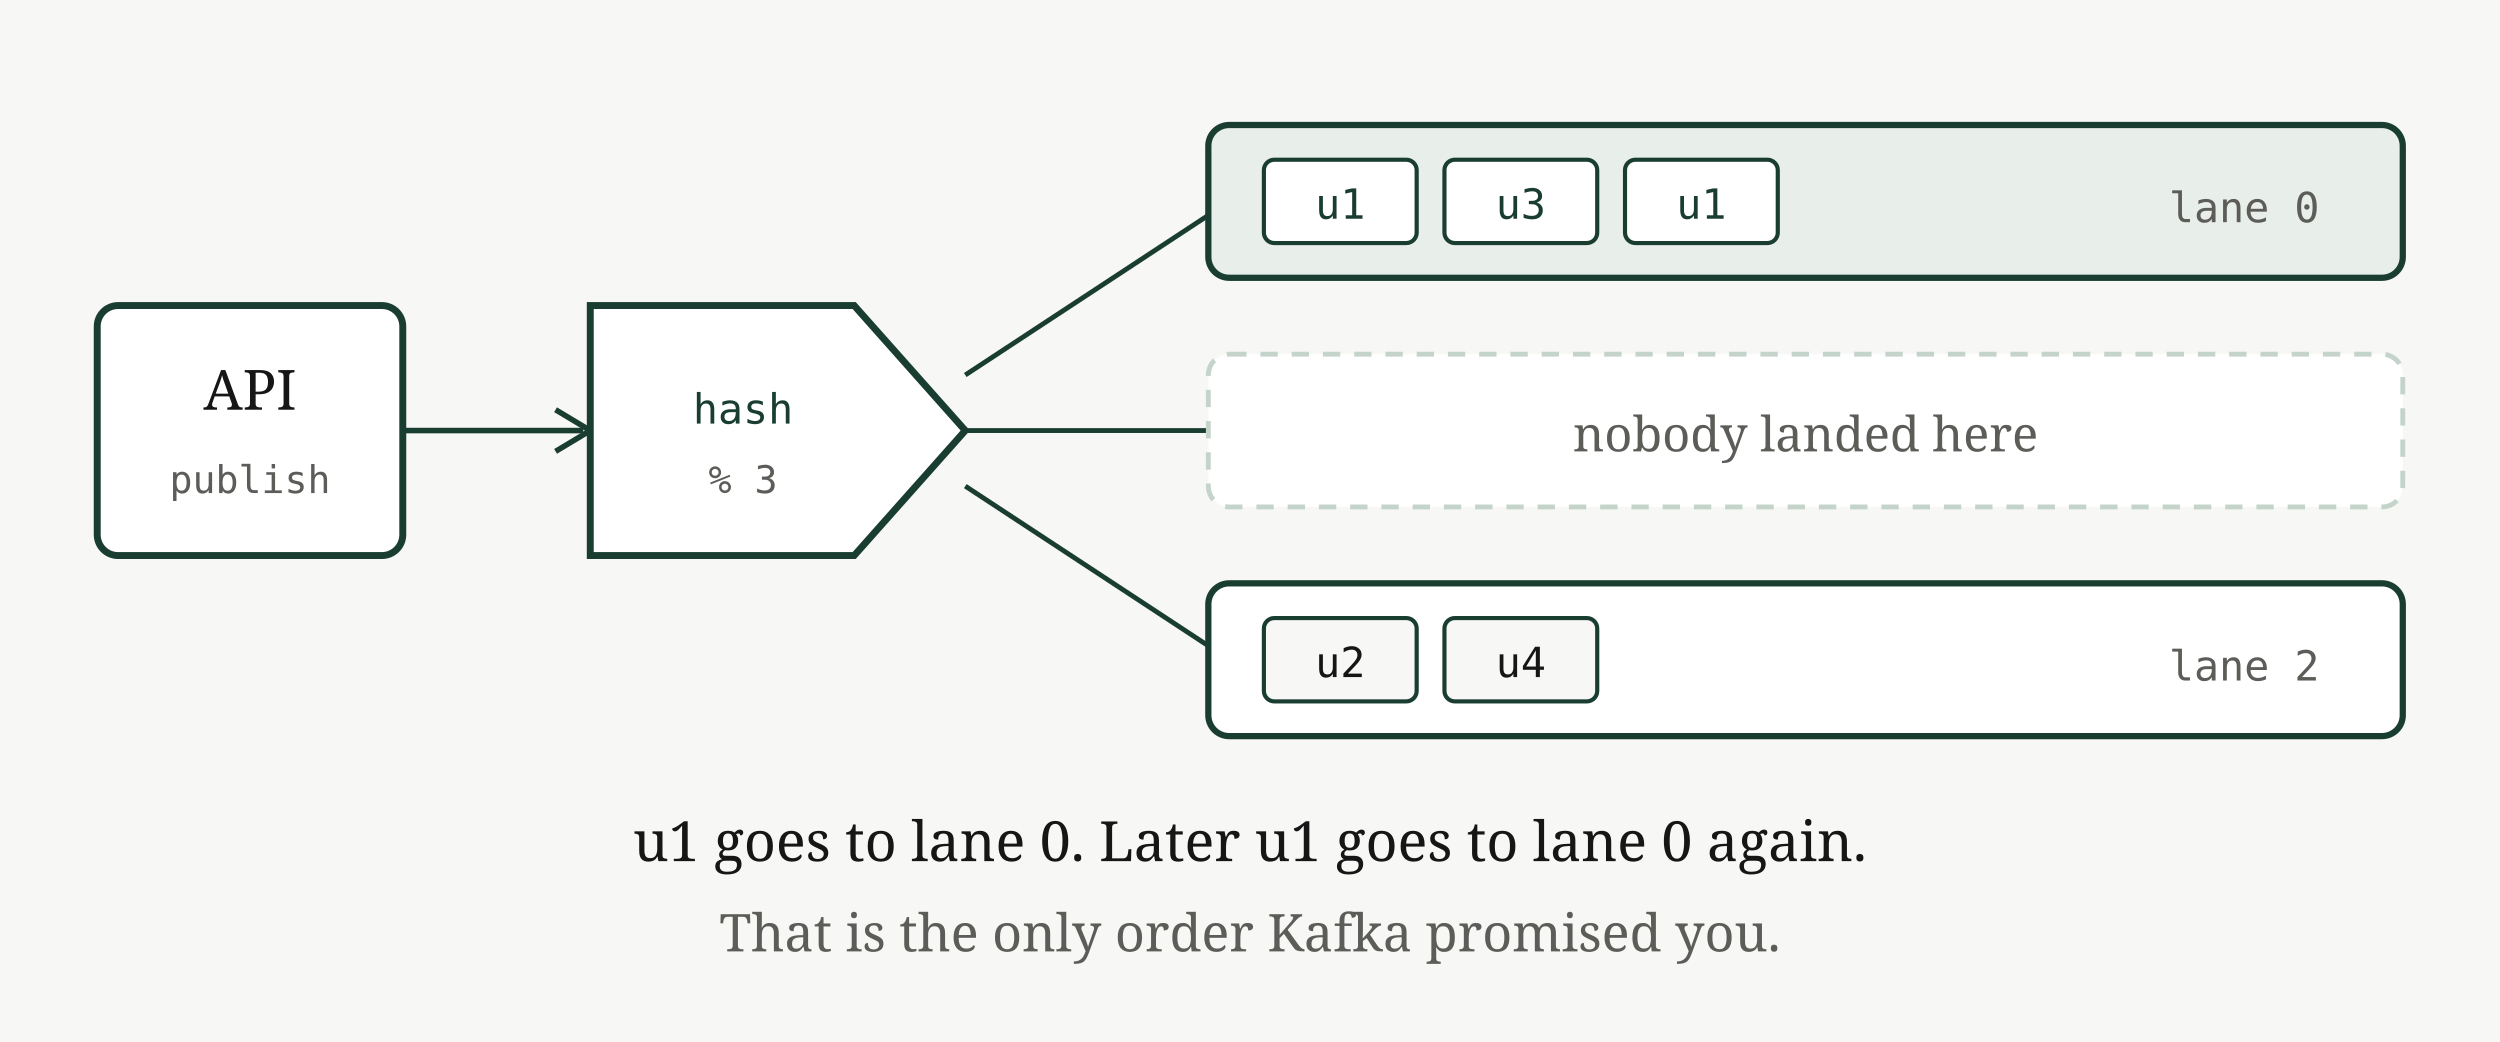
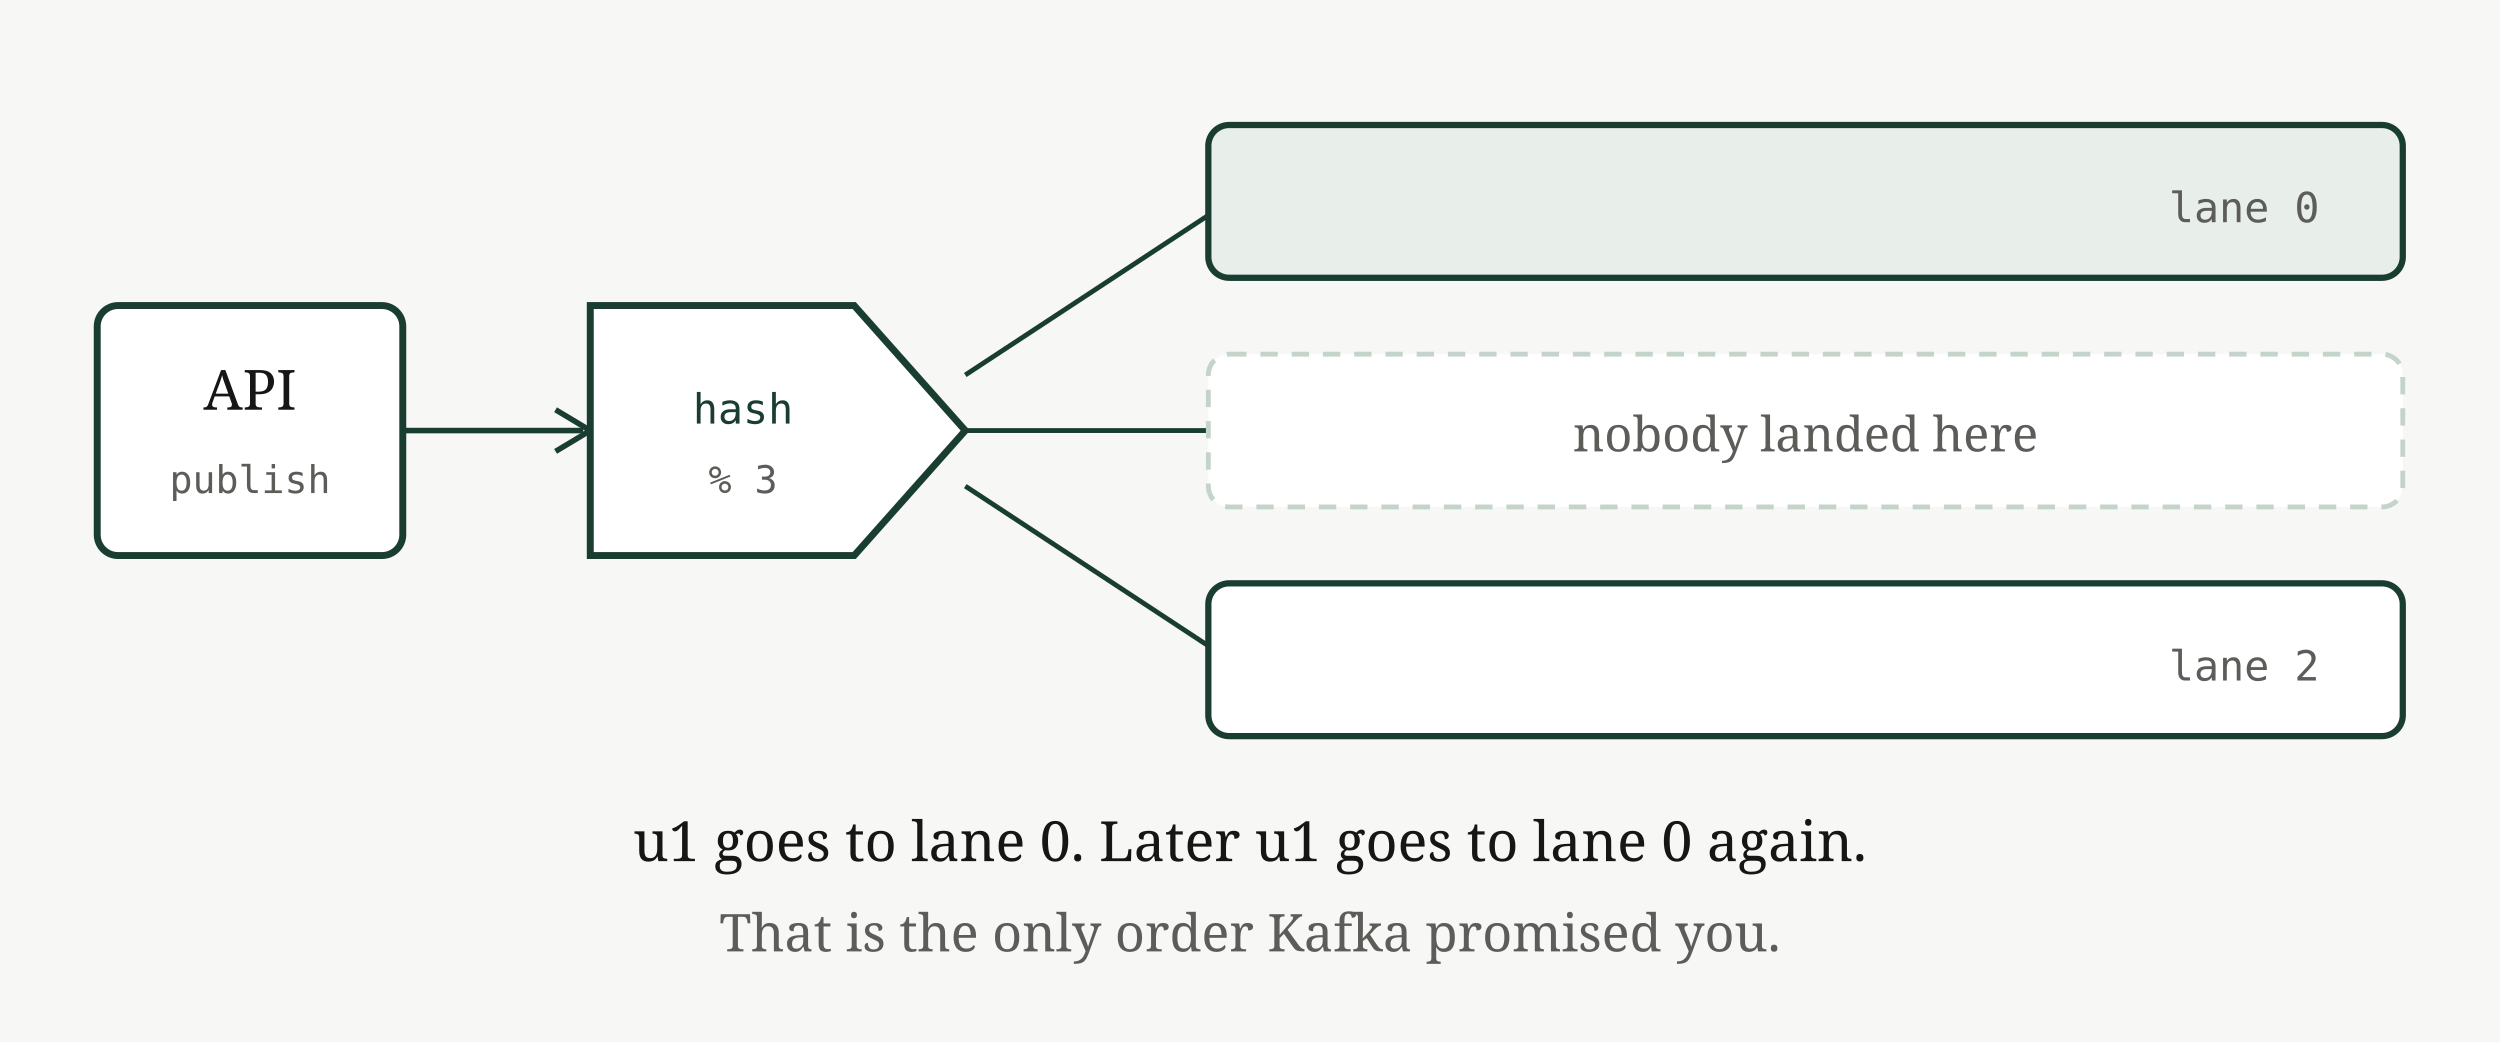
<svg xmlns="http://www.w3.org/2000/svg" viewBox="0 0 720 300" role="img">
  <rect width="720" height="300" fill="#F7F7F5" />
  <rect x="28" y="88" width="88" height="72" rx="6" fill="#FFFFFF" stroke="#1A3D32" stroke-width="2" />
  <text x="72" y="118" text-anchor="middle" font-family="Georgia, serif" font-size="16" fill="#161616">API</text>
  <text x="72" y="142" text-anchor="middle" font-family="ui-monospace, monospace" font-size="11" fill="#5C5C59">publish</text>
  <path d="M116 124 H168" stroke="#1A3D32" stroke-width="1.6" />
  <path d="M160 118 L170 124 L160 130" fill="none" stroke="#1A3D32" stroke-width="1.6" />
  <path d="M170 88 L246 88 L278 124 L246 160 L170 160 Z" fill="#FFFFFF" stroke="#1A3D32" stroke-width="2" />
  <text x="214" y="122" text-anchor="middle" font-family="ui-monospace, monospace" font-size="12" fill="#1A3D32">hash</text>
  <text x="214" y="142" text-anchor="middle" font-family="ui-monospace, monospace" font-size="11" fill="#5C5C59">% 3</text>
  <path d="M278 108 L348 62" stroke="#1A3D32" stroke-width="1.4" />
  <path d="M278 124 L348 124" stroke="#1A3D32" stroke-width="1.4" />
  <path d="M278 140 L348 186" stroke="#1A3D32" stroke-width="1.4" />
  <rect x="348" y="36" width="344" height="44" rx="6" fill="#E8EFEA" stroke="#1A3D32" stroke-width="1.8" />
-   <rect x="364" y="46" width="44" height="24" rx="3" fill="#FFFFFF" stroke="#1A3D32" stroke-width="1.2" />
-   <text x="386" y="63" text-anchor="middle" font-family="ui-monospace, monospace" font-size="12" fill="#1A3D32">u1</text>
-   <rect x="416" y="46" width="44" height="24" rx="3" fill="#FFFFFF" stroke="#1A3D32" stroke-width="1.2" />
-   <text x="438" y="63" text-anchor="middle" font-family="ui-monospace, monospace" font-size="12" fill="#1A3D32">u3</text>
-   <rect x="468" y="46" width="44" height="24" rx="3" fill="#FFFFFF" stroke="#1A3D32" stroke-width="1.2" />
-   <text x="490" y="63" text-anchor="middle" font-family="ui-monospace, monospace" font-size="12" fill="#1A3D32">u1</text>
+   <g opacity="0">
+     <animate attributeName="opacity" values="0;1;1" keyTimes="0;0.12;1" dur="5s" repeatCount="indefinite" />
+     <rect x="364" y="46" width="44" height="24" rx="3" fill="#FFFFFF" stroke="#1A3D32" stroke-width="1.2" />
+     <text x="386" y="63" text-anchor="middle" font-family="ui-monospace, monospace" font-size="12" fill="#1A3D32">u1</text>
+   </g>
+   <g opacity="0">
+     <animate attributeName="opacity" values="0;0;1;1" keyTimes="0;0.22;0.34;1" dur="5s" repeatCount="indefinite" />
+     <rect x="416" y="46" width="44" height="24" rx="3" fill="#FFFFFF" stroke="#1A3D32" stroke-width="1.2" />
+     <text x="438" y="63" text-anchor="middle" font-family="ui-monospace, monospace" font-size="12" fill="#1A3D32">u3</text>
+   </g>
+   <g opacity="0">
+     <animate attributeName="opacity" values="0;0;1;1" keyTimes="0;0.55;0.7;1" dur="5s" repeatCount="indefinite" />
+     <rect x="468" y="46" width="44" height="24" rx="3" fill="#FFFFFF" stroke="#1A3D32" stroke-width="1.2" />
+     <text x="490" y="63" text-anchor="middle" font-family="ui-monospace, monospace" font-size="12" fill="#1A3D32">u1</text>
+   </g>
  <text x="668" y="64" text-anchor="end" font-family="ui-monospace, monospace" font-size="12" fill="#5C5C59">lane 0</text>
  <rect x="348" y="102" width="344" height="44" rx="6" fill="#FFFFFF" stroke="#C5D4CB" stroke-width="1.4" stroke-dasharray="5 4" />
  <text x="520" y="130" text-anchor="middle" font-family="Georgia, serif" font-size="14" fill="#5C5C59">nobody landed here</text>
  <rect x="348" y="168" width="344" height="44" rx="6" fill="#FFFFFF" stroke="#1A3D32" stroke-width="1.8" />
-   <rect x="364" y="178" width="44" height="24" rx="3" fill="#F7F7F5" stroke="#1A3D32" stroke-width="1.2" />
-   <text x="386" y="195" text-anchor="middle" font-family="ui-monospace, monospace" font-size="12" fill="#161616">u2</text>
-   <rect x="416" y="178" width="44" height="24" rx="3" fill="#F7F7F5" stroke="#1A3D32" stroke-width="1.2" />
-   <text x="438" y="195" text-anchor="middle" font-family="ui-monospace, monospace" font-size="12" fill="#161616">u4</text>
+   <g opacity="0">
+     <animate attributeName="opacity" values="0;0;1;1" keyTimes="0;0.14;0.26;1" dur="5s" repeatCount="indefinite" />
+     <rect x="364" y="178" width="44" height="24" rx="3" fill="#F7F7F5" stroke="#1A3D32" stroke-width="1.2" />
+     <text x="386" y="195" text-anchor="middle" font-family="ui-monospace, monospace" font-size="12" fill="#161616">u2</text>
+   </g>
+   <g opacity="0">
+     <animate attributeName="opacity" values="0;0;1;1" keyTimes="0;0.36;0.48;1" dur="5s" repeatCount="indefinite" />
+     <rect x="416" y="178" width="44" height="24" rx="3" fill="#F7F7F5" stroke="#1A3D32" stroke-width="1.2" />
+     <text x="438" y="195" text-anchor="middle" font-family="ui-monospace, monospace" font-size="12" fill="#161616">u4</text>
+   </g>
  <text x="668" y="196" text-anchor="end" font-family="ui-monospace, monospace" font-size="12" fill="#5C5C59">lane 2</text>
  <text x="360" y="248" text-anchor="middle" font-family="Georgia, serif" font-size="16" fill="#161616">u1 goes to lane 0. Later u1 goes to lane 0 again.</text>
  <text x="360" y="274" text-anchor="middle" font-family="Georgia, serif" font-size="15" fill="#5C5C59">That is the only order Kafka promised you.</text>
</svg>
